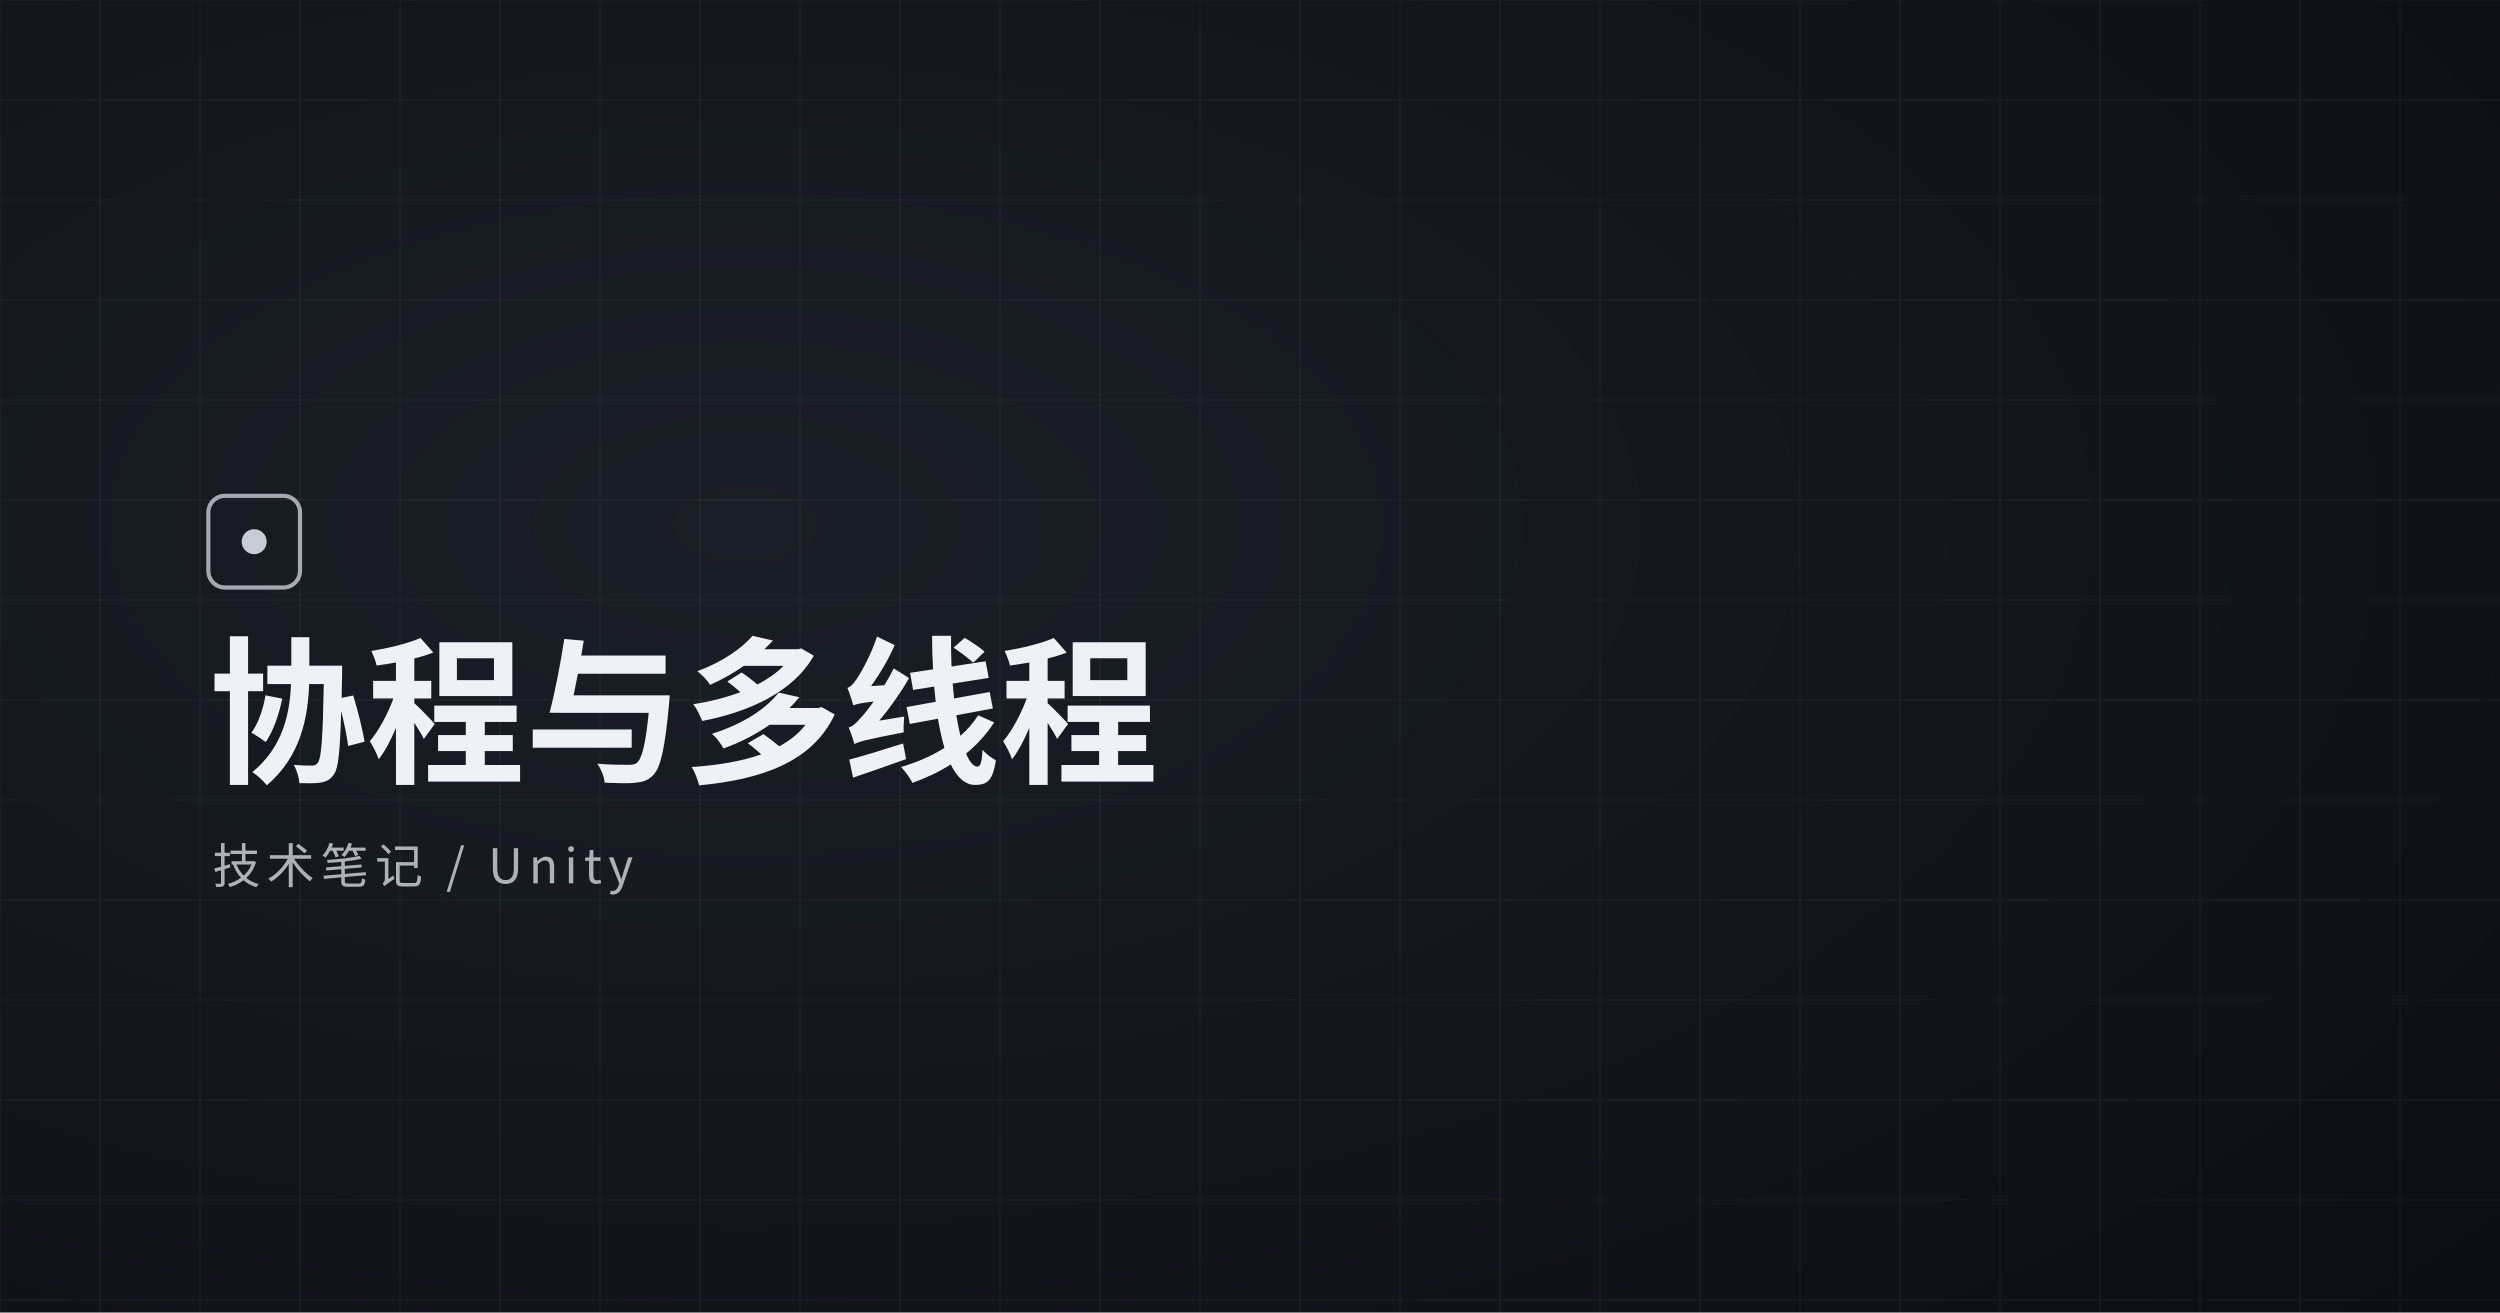
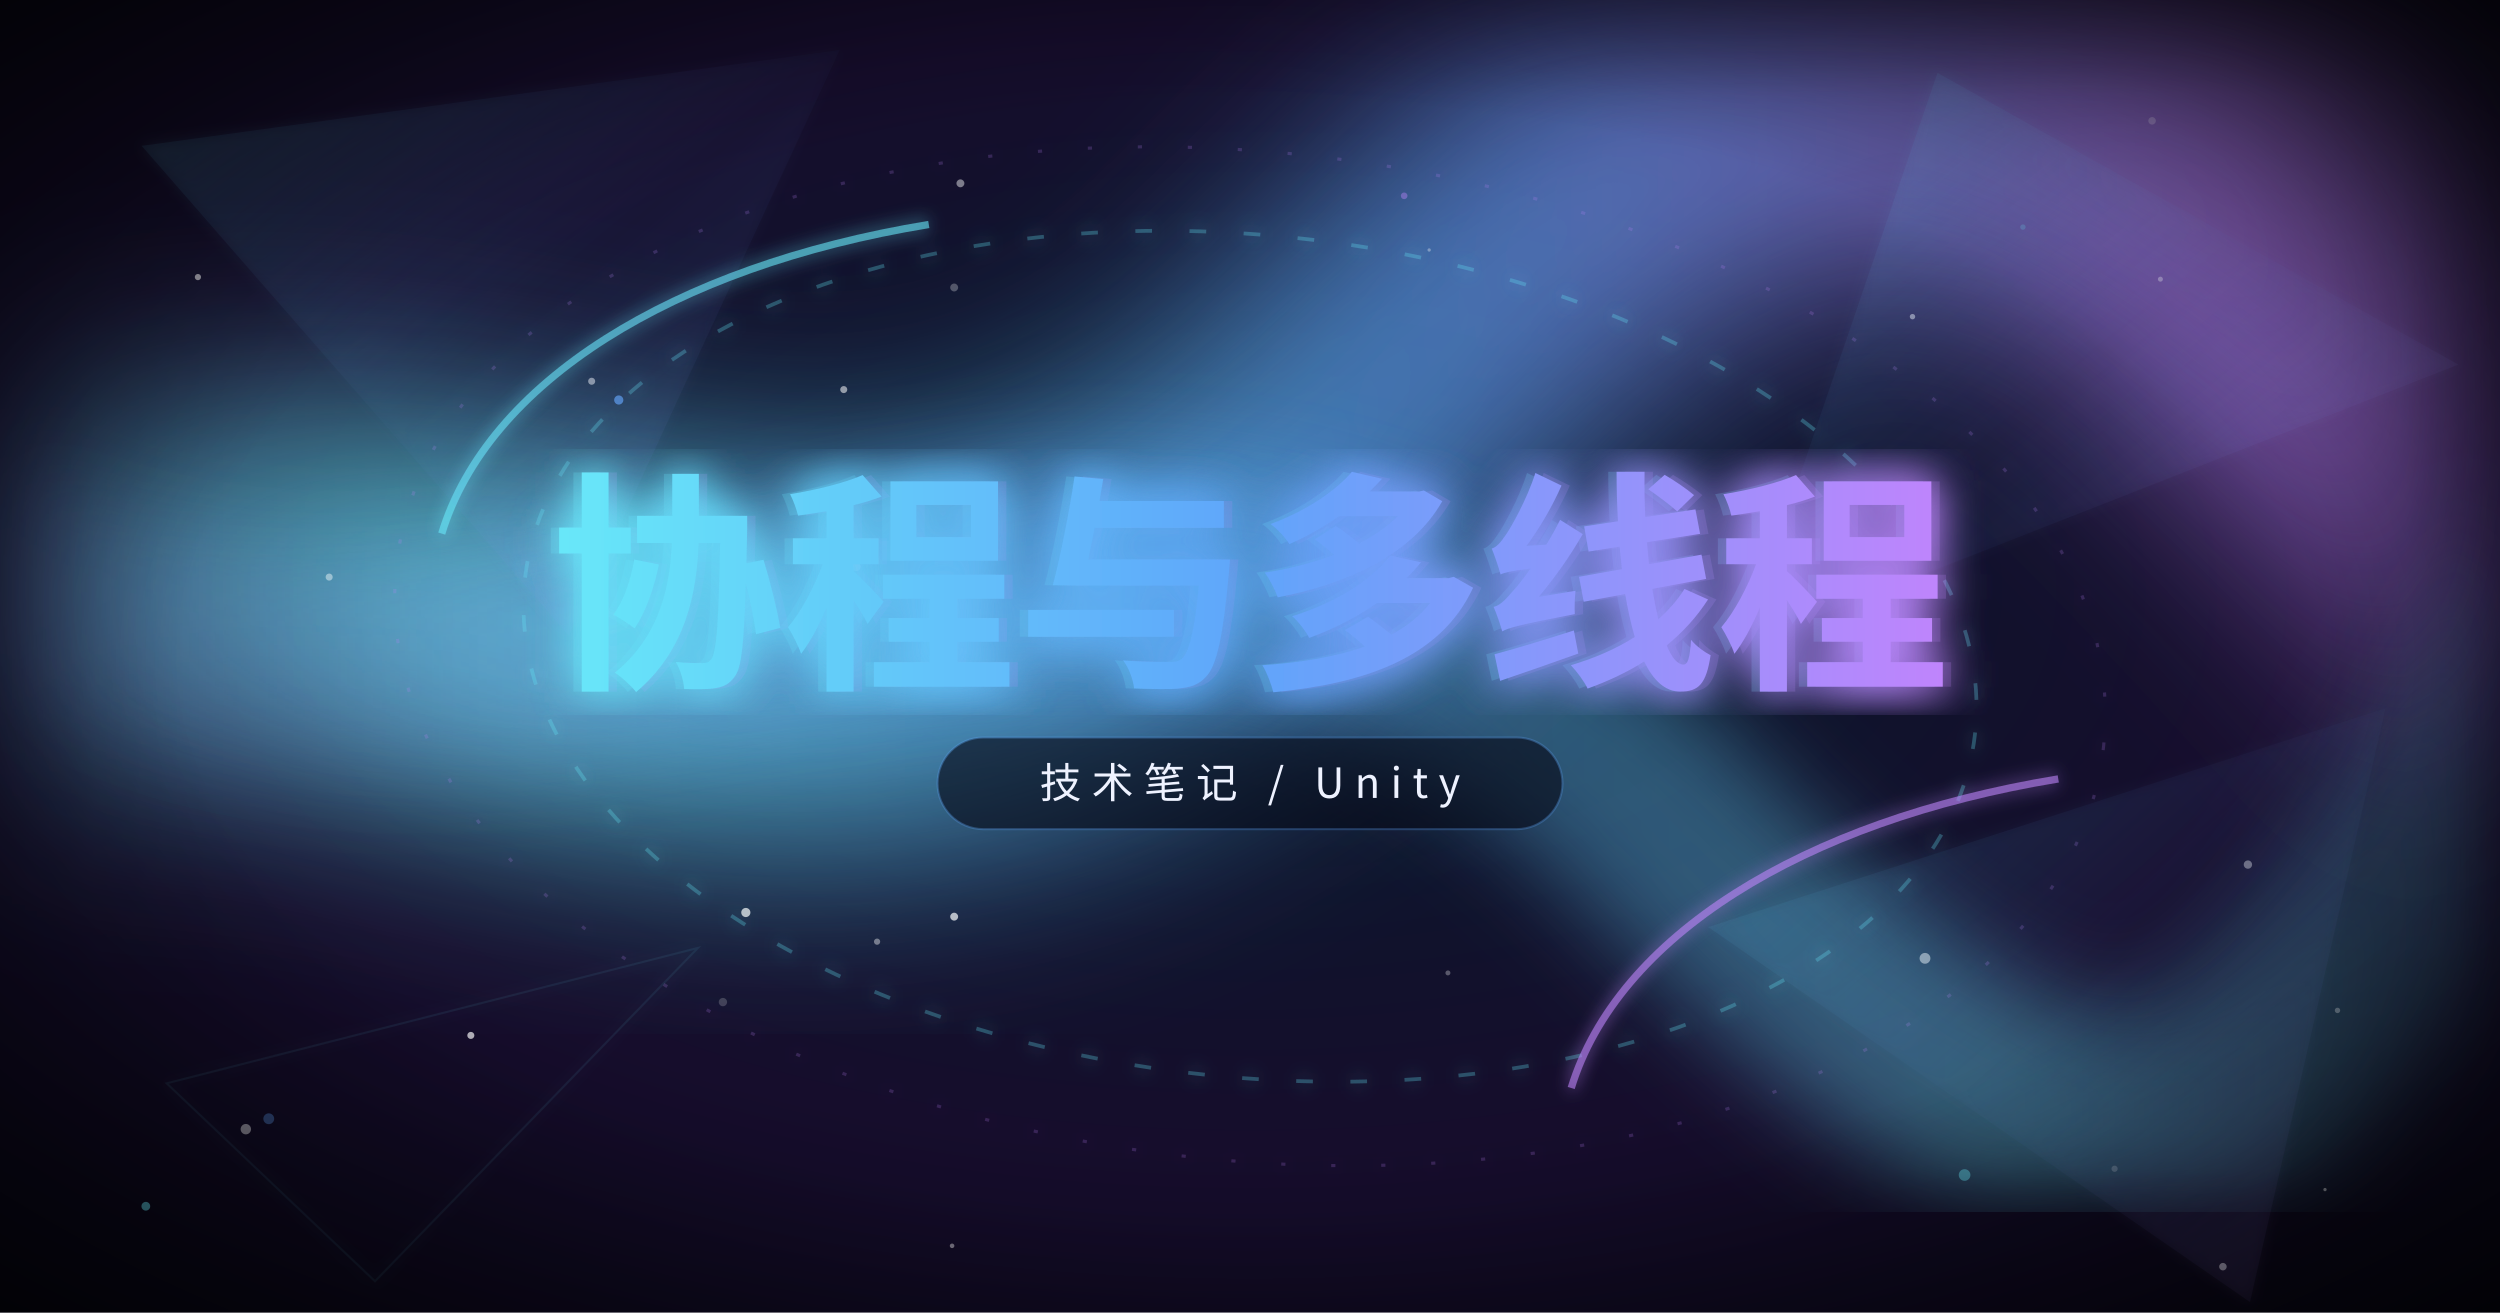
<svg xmlns="http://www.w3.org/2000/svg" width="1200" height="630" viewBox="0 0 1200 630">
  <defs>
-     <radialGradient id="bg" cx="0.3" cy="0.4" r="0.9">
-       <stop offset="0" stop-color="#1a1e26" />
-       <stop offset="1" stop-color="#0c0e13" />
+     <radialGradient id="bg" cx="50%" cy="45%" r="82%">
+       <stop stop-color="#071b2b" />
+       <stop offset=".52" stop-color="#160d2c" />
+       <stop offset="1" stop-color="#02030a" />
+     </radialGradient>
+     <linearGradient id="auroraA" x1="0" y1="0" x2="1" y2="0">
+       <stop stop-color="#67e8f9" stop-opacity="0" />
+       <stop offset=".25" stop-color="#67e8f9" stop-opacity=".82" />
+       <stop offset=".56" stop-color="#60a5fa" stop-opacity=".70" />
+       <stop offset=".82" stop-color="#c084fc" stop-opacity=".72" />
+       <stop offset="1" stop-color="#c084fc" stop-opacity="0" />
+     </linearGradient>
+     <linearGradient id="auroraB" x1="0" y1="0" x2="1" y2="0">
+       <stop stop-color="#c084fc" stop-opacity="0" />
+       <stop offset=".42" stop-color="#60a5fa" stop-opacity=".56" />
+       <stop offset=".75" stop-color="#67e8f9" stop-opacity=".58" />
+       <stop offset="1" stop-color="#67e8f9" stop-opacity="0" />
+     </linearGradient>
+     <linearGradient id="titleGradient" x1="0" y1="0" x2="1" y2="0">
+       <stop stop-color="#67e8f9" />
+       <stop offset=".5" stop-color="#60a5fa" />
+       <stop offset="1" stop-color="#c084fc" />
+     </linearGradient>
+     <linearGradient id="prismGradient" x1="0" y1="0" x2="1" y2="1">
+       <stop stop-color="#67e8f9" stop-opacity=".48" />
+       <stop offset=".5" stop-color="#60a5fa" stop-opacity=".10" />
+       <stop offset="1" stop-color="#c084fc" stop-opacity=".44" />
+     </linearGradient>
+     <linearGradient id="glassGradient" x1="0" y1="0" x2="1" y2="1">
+       <stop stop-color="#fff" stop-opacity=".13" />
+       <stop offset=".48" stop-color="#fff" stop-opacity=".035" />
+       <stop offset="1" stop-color="#60a5fa" stop-opacity=".12" />
+     </linearGradient>
+     <filter id="blur48">
+       <feGaussianBlur stdDeviation="48" />
+     </filter>
+     <filter id="blur22">
+       <feGaussianBlur stdDeviation="22" />
+     </filter>
+     <filter id="lineGlow">
+       <feGaussianBlur stdDeviation="4" result="b" />
+       <feMerge>
+         <feMergeNode in="b" />
+         <feMergeNode in="SourceGraphic" />
+       </feMerge>
+     </filter>
+     <filter id="softGlow">
+       <feGaussianBlur stdDeviation="3" result="b" />
+       <feMerge>
+         <feMergeNode in="b" />
+         <feMergeNode in="SourceGraphic" />
+       </feMerge>
+     </filter>
+     <filter id="titleGlow">
+       <feGaussianBlur stdDeviation="11" result="b1" />
+       <feGaussianBlur stdDeviation="3" result="b2" />
+       <feMerge>
+         <feMergeNode in="b1" />
+         <feMergeNode in="b2" />
+         <feMergeNode in="SourceGraphic" />
+       </feMerge>
+     </filter>
+     <radialGradient id="vignette" cx="50%" cy="50%" r="73%">
+       <stop offset=".58" stop-color="#000" stop-opacity="0" />
+       <stop offset="1" stop-color="#000" stop-opacity=".70" />
    </radialGradient>
  </defs>
  <rect width="1200" height="630" fill="url(#bg)" />
-   <line x1="0" y1="0" x2="0" y2="630" stroke="#c8ccd4" stroke-width="1" opacity="0.04" />
-   <line x1="48" y1="0" x2="48" y2="630" stroke="#c8ccd4" stroke-width="1" opacity="0.04" />
-   <line x1="96" y1="0" x2="96" y2="630" stroke="#c8ccd4" stroke-width="1" opacity="0.04" />
-   <line x1="144" y1="0" x2="144" y2="630" stroke="#c8ccd4" stroke-width="1" opacity="0.04" />
-   <line x1="192" y1="0" x2="192" y2="630" stroke="#c8ccd4" stroke-width="1" opacity="0.04" />
-   <line x1="240" y1="0" x2="240" y2="630" stroke="#c8ccd4" stroke-width="1" opacity="0.04" />
-   <line x1="288" y1="0" x2="288" y2="630" stroke="#c8ccd4" stroke-width="1" opacity="0.04" />
-   <line x1="336" y1="0" x2="336" y2="630" stroke="#c8ccd4" stroke-width="1" opacity="0.04" />
-   <line x1="384" y1="0" x2="384" y2="630" stroke="#c8ccd4" stroke-width="1" opacity="0.04" />
-   <line x1="432" y1="0" x2="432" y2="630" stroke="#c8ccd4" stroke-width="1" opacity="0.04" />
-   <line x1="480" y1="0" x2="480" y2="630" stroke="#c8ccd4" stroke-width="1" opacity="0.04" />
-   <line x1="528" y1="0" x2="528" y2="630" stroke="#c8ccd4" stroke-width="1" opacity="0.04" />
-   <line x1="576" y1="0" x2="576" y2="630" stroke="#c8ccd4" stroke-width="1" opacity="0.04" />
-   <line x1="624" y1="0" x2="624" y2="630" stroke="#c8ccd4" stroke-width="1" opacity="0.04" />
-   <line x1="672" y1="0" x2="672" y2="630" stroke="#c8ccd4" stroke-width="1" opacity="0.04" />
-   <line x1="720" y1="0" x2="720" y2="630" stroke="#c8ccd4" stroke-width="1" opacity="0.04" />
-   <line x1="768" y1="0" x2="768" y2="630" stroke="#c8ccd4" stroke-width="1" opacity="0.04" />
-   <line x1="816" y1="0" x2="816" y2="630" stroke="#c8ccd4" stroke-width="1" opacity="0.04" />
-   <line x1="864" y1="0" x2="864" y2="630" stroke="#c8ccd4" stroke-width="1" opacity="0.04" />
-   <line x1="912" y1="0" x2="912" y2="630" stroke="#c8ccd4" stroke-width="1" opacity="0.04" />
-   <line x1="960" y1="0" x2="960" y2="630" stroke="#c8ccd4" stroke-width="1" opacity="0.04" />
-   <line x1="1008" y1="0" x2="1008" y2="630" stroke="#c8ccd4" stroke-width="1" opacity="0.04" />
-   <line x1="1056" y1="0" x2="1056" y2="630" stroke="#c8ccd4" stroke-width="1" opacity="0.04" />
-   <line x1="1104" y1="0" x2="1104" y2="630" stroke="#c8ccd4" stroke-width="1" opacity="0.04" />
-   <line x1="1152" y1="0" x2="1152" y2="630" stroke="#c8ccd4" stroke-width="1" opacity="0.04" />
-   <line x1="0" y1="0" x2="1200" y2="0" stroke="#c8ccd4" stroke-width="1" opacity="0.04" />
-   <line x1="0" y1="48" x2="1200" y2="48" stroke="#c8ccd4" stroke-width="1" opacity="0.04" />
-   <line x1="0" y1="96" x2="1200" y2="96" stroke="#c8ccd4" stroke-width="1" opacity="0.04" />
-   <line x1="0" y1="144" x2="1200" y2="144" stroke="#c8ccd4" stroke-width="1" opacity="0.04" />
-   <line x1="0" y1="192" x2="1200" y2="192" stroke="#c8ccd4" stroke-width="1" opacity="0.04" />
-   <line x1="0" y1="240" x2="1200" y2="240" stroke="#c8ccd4" stroke-width="1" opacity="0.04" />
-   <line x1="0" y1="288" x2="1200" y2="288" stroke="#c8ccd4" stroke-width="1" opacity="0.04" />
-   <line x1="0" y1="336" x2="1200" y2="336" stroke="#c8ccd4" stroke-width="1" opacity="0.04" />
-   <line x1="0" y1="384" x2="1200" y2="384" stroke="#c8ccd4" stroke-width="1" opacity="0.04" />
-   <line x1="0" y1="432" x2="1200" y2="432" stroke="#c8ccd4" stroke-width="1" opacity="0.04" />
-   <line x1="0" y1="480" x2="1200" y2="480" stroke="#c8ccd4" stroke-width="1" opacity="0.04" />
-   <line x1="0" y1="528" x2="1200" y2="528" stroke="#c8ccd4" stroke-width="1" opacity="0.04" />
-   <line x1="0" y1="576" x2="1200" y2="576" stroke="#c8ccd4" stroke-width="1" opacity="0.04" />
-   <line x1="0" y1="624" x2="1200" y2="624" stroke="#c8ccd4" stroke-width="1" opacity="0.04" />
-   <rect x="100" y="238" width="44" height="44" rx="8" fill="none" stroke="#c8ccd4" stroke-width="2" opacity="0.8" />
-   <circle cx="122" cy="260" r="6" fill="#c8ccd4" />
-   <text x="100" y="370" font-family="'PingFang SC','Microsoft YaHei','Noto Sans CJK SC',sans-serif" font-size="76" font-weight="700" fill="#eef1f6">协程与多线程</text>
-   <text x="102" y="424" font-family="'PingFang SC','Microsoft YaHei','Noto Sans CJK SC',sans-serif" font-size="23" fill="#c8ccd4" opacity="0.85" letter-spacing="3">技术笔记 / Unity</text>
+   <path d="M-160 423 C100 70 360 520 660 193 S1060 90 1360 454" fill="none" stroke="url(#auroraA)" stroke-width="172" filter="url(#blur48)" opacity=".94" />
+   <path d="M-100 203 C220 500 500 90 800 399 S1110 465 1320 140" fill="none" stroke="url(#auroraB)" stroke-width="105" filter="url(#blur22)" opacity=".64" />
+   <circle cx="943" cy="564" r="2.8" fill="#67e8f9" opacity="0.42" />
+   <circle cx="1015" cy="561" r="1.5" fill="#ffffff" opacity="0.21" />
+   <circle cx="411" cy="272" r="2.1" fill="#ffffff" opacity="0.57" />
+   <circle cx="559" cy="370" r="1.7" fill="#ffffff" opacity="0.47" />
+   <circle cx="1037" cy="134" r="1.2" fill="#ffffff" opacity="0.34" />
+   <circle cx="564" cy="278" r="2.4" fill="#c084fc" opacity="0.64" />
+   <circle cx="405" cy="187" r="1.7" fill="#ffffff" opacity="0.53" />
+   <circle cx="461" cy="88" r="1.9" fill="#ffffff" opacity="0.45" />
+   <circle cx="95" cy="133" r="1.5" fill="#ffffff" opacity="0.58" />
+   <circle cx="457" cy="598" r="1.1" fill="#ffffff" opacity="0.42" />
+   <circle cx="297" cy="192" r="2.2" fill="#60a5fa" opacity="0.65" />
+   <circle cx="295" cy="295" r="0.8" fill="#ffffff" opacity="0.21" />
+   <circle cx="347" cy="481" r="2.0" fill="#ffffff" opacity="0.19" />
+   <circle cx="1122" cy="485" r="1.3" fill="#ffffff" opacity="0.31" />
+   <circle cx="1067" cy="608" r="1.8" fill="#ffffff" opacity="0.59" />
+   <circle cx="70" cy="579" r="2.1" fill="#67e8f9" opacity="0.59" />
+   <circle cx="918" cy="152" r="1.3" fill="#ffffff" opacity="0.45" />
+   <circle cx="1116" cy="571" r="0.8" fill="#ffffff" opacity="0.47" />
+   <circle cx="226" cy="497" r="1.7" fill="#ffffff" opacity="0.66" />
+   <circle cx="284" cy="183" r="1.7" fill="#ffffff" opacity="0.48" />
+   <circle cx="674" cy="94" r="1.6" fill="#c084fc" opacity="0.41" />
+   <circle cx="118" cy="542" r="2.5" fill="#ffffff" opacity="0.44" />
+   <circle cx="358" cy="438" r="2.2" fill="#ffffff" opacity="0.68" />
+   <circle cx="458" cy="138" r="1.9" fill="#ffffff" opacity="0.27" />
+   <circle cx="1033" cy="58" r="1.8" fill="#ffffff" opacity="0.21" />
+   <circle cx="129" cy="537" r="2.6" fill="#60a5fa" opacity="0.34" />
+   <circle cx="695" cy="467" r="1.2" fill="#ffffff" opacity="0.30" />
+   <circle cx="158" cy="277" r="1.7" fill="#ffffff" opacity="0.43" />
+   <circle cx="1079" cy="415" r="2.0" fill="#ffffff" opacity="0.37" />
+   <circle cx="924" cy="460" r="2.6" fill="#ffffff" opacity="0.48" />
+   <circle cx="971" cy="109" r="1.3" fill="#67e8f9" opacity="0.22" />
+   <circle cx="458" cy="440" r="1.9" fill="#ffffff" opacity="0.68" />
+   <circle cx="421" cy="452" r="1.5" fill="#ffffff" opacity="0.40" />
+   <circle cx="686" cy="120" r="0.8" fill="#ffffff" opacity="0.33" />
+   <g transform="translate(600 315) rotate(6)" fill="none" filter="url(#lineGlow)">
+     <ellipse rx="350" ry="202" stroke="#67e8f9" stroke-opacity=".28" stroke-width="1.8" stroke-dasharray="8 18" />
+     <ellipse rx="412" ry="242" stroke="#c084fc" stroke-opacity=".20" stroke-width="1.5" stroke-dasharray="2 22" />
+     <path d="M-392 -18 A395 218 0 0 1 -175 -190" stroke="#67e8f9" stroke-width="3.5" opacity=".58" />
+     <path d="M175 190 A395 218 0 0 1 392 18" stroke="#c084fc" stroke-width="3.5" opacity=".58" />
+   </g>
+   <g opacity=".24" filter="url(#softGlow)">
+     <polygon points="68,70 403,24 273,305" fill="url(#prismGradient)" />
+     <polygon points="930,35 1180,175 836,310" fill="url(#prismGradient)" />
+     <polygon points="820,445 1145,340 1080,625" fill="url(#prismGradient)" />
+     <path d="M80 520 L335 455 L180 615 Z" fill="none" stroke="#67e8f9" stroke-opacity=".32" />
+   </g>
+   <text x="596" y="322" font-family="'PingFang SC','Microsoft YaHei','Noto Sans CJK SC',sans-serif" font-size="112" font-weight="900" fill="#67e8f9" opacity=".22" text-anchor="middle">协程与多线程</text>
+   <text x="604" y="322" font-family="'PingFang SC','Microsoft YaHei','Noto Sans CJK SC',sans-serif" font-size="112" font-weight="900" fill="#c084fc" opacity=".20" text-anchor="middle">协程与多线程</text>
+   <text x="600" y="322" font-family="'PingFang SC','Microsoft YaHei','Noto Sans CJK SC',sans-serif" font-size="112" font-weight="900" fill="url(#titleGradient)" text-anchor="middle" filter="url(#titleGlow)">协程与多线程</text>
+   <rect x="450" y="354" width="300" height="44" rx="22" fill="#070a18" opacity=".64" stroke="#60a5fa" stroke-opacity=".42" />
+   <text x="600" y="383" font-family="'PingFang SC','Microsoft YaHei','Noto Sans CJK SC',sans-serif" font-size="20" fill="#eef2ff" text-anchor="middle" letter-spacing="5">技术笔记 / Unity</text>
+   <rect width="1200" height="630" fill="url(#vignette)" pointer-events="none" />
</svg>
